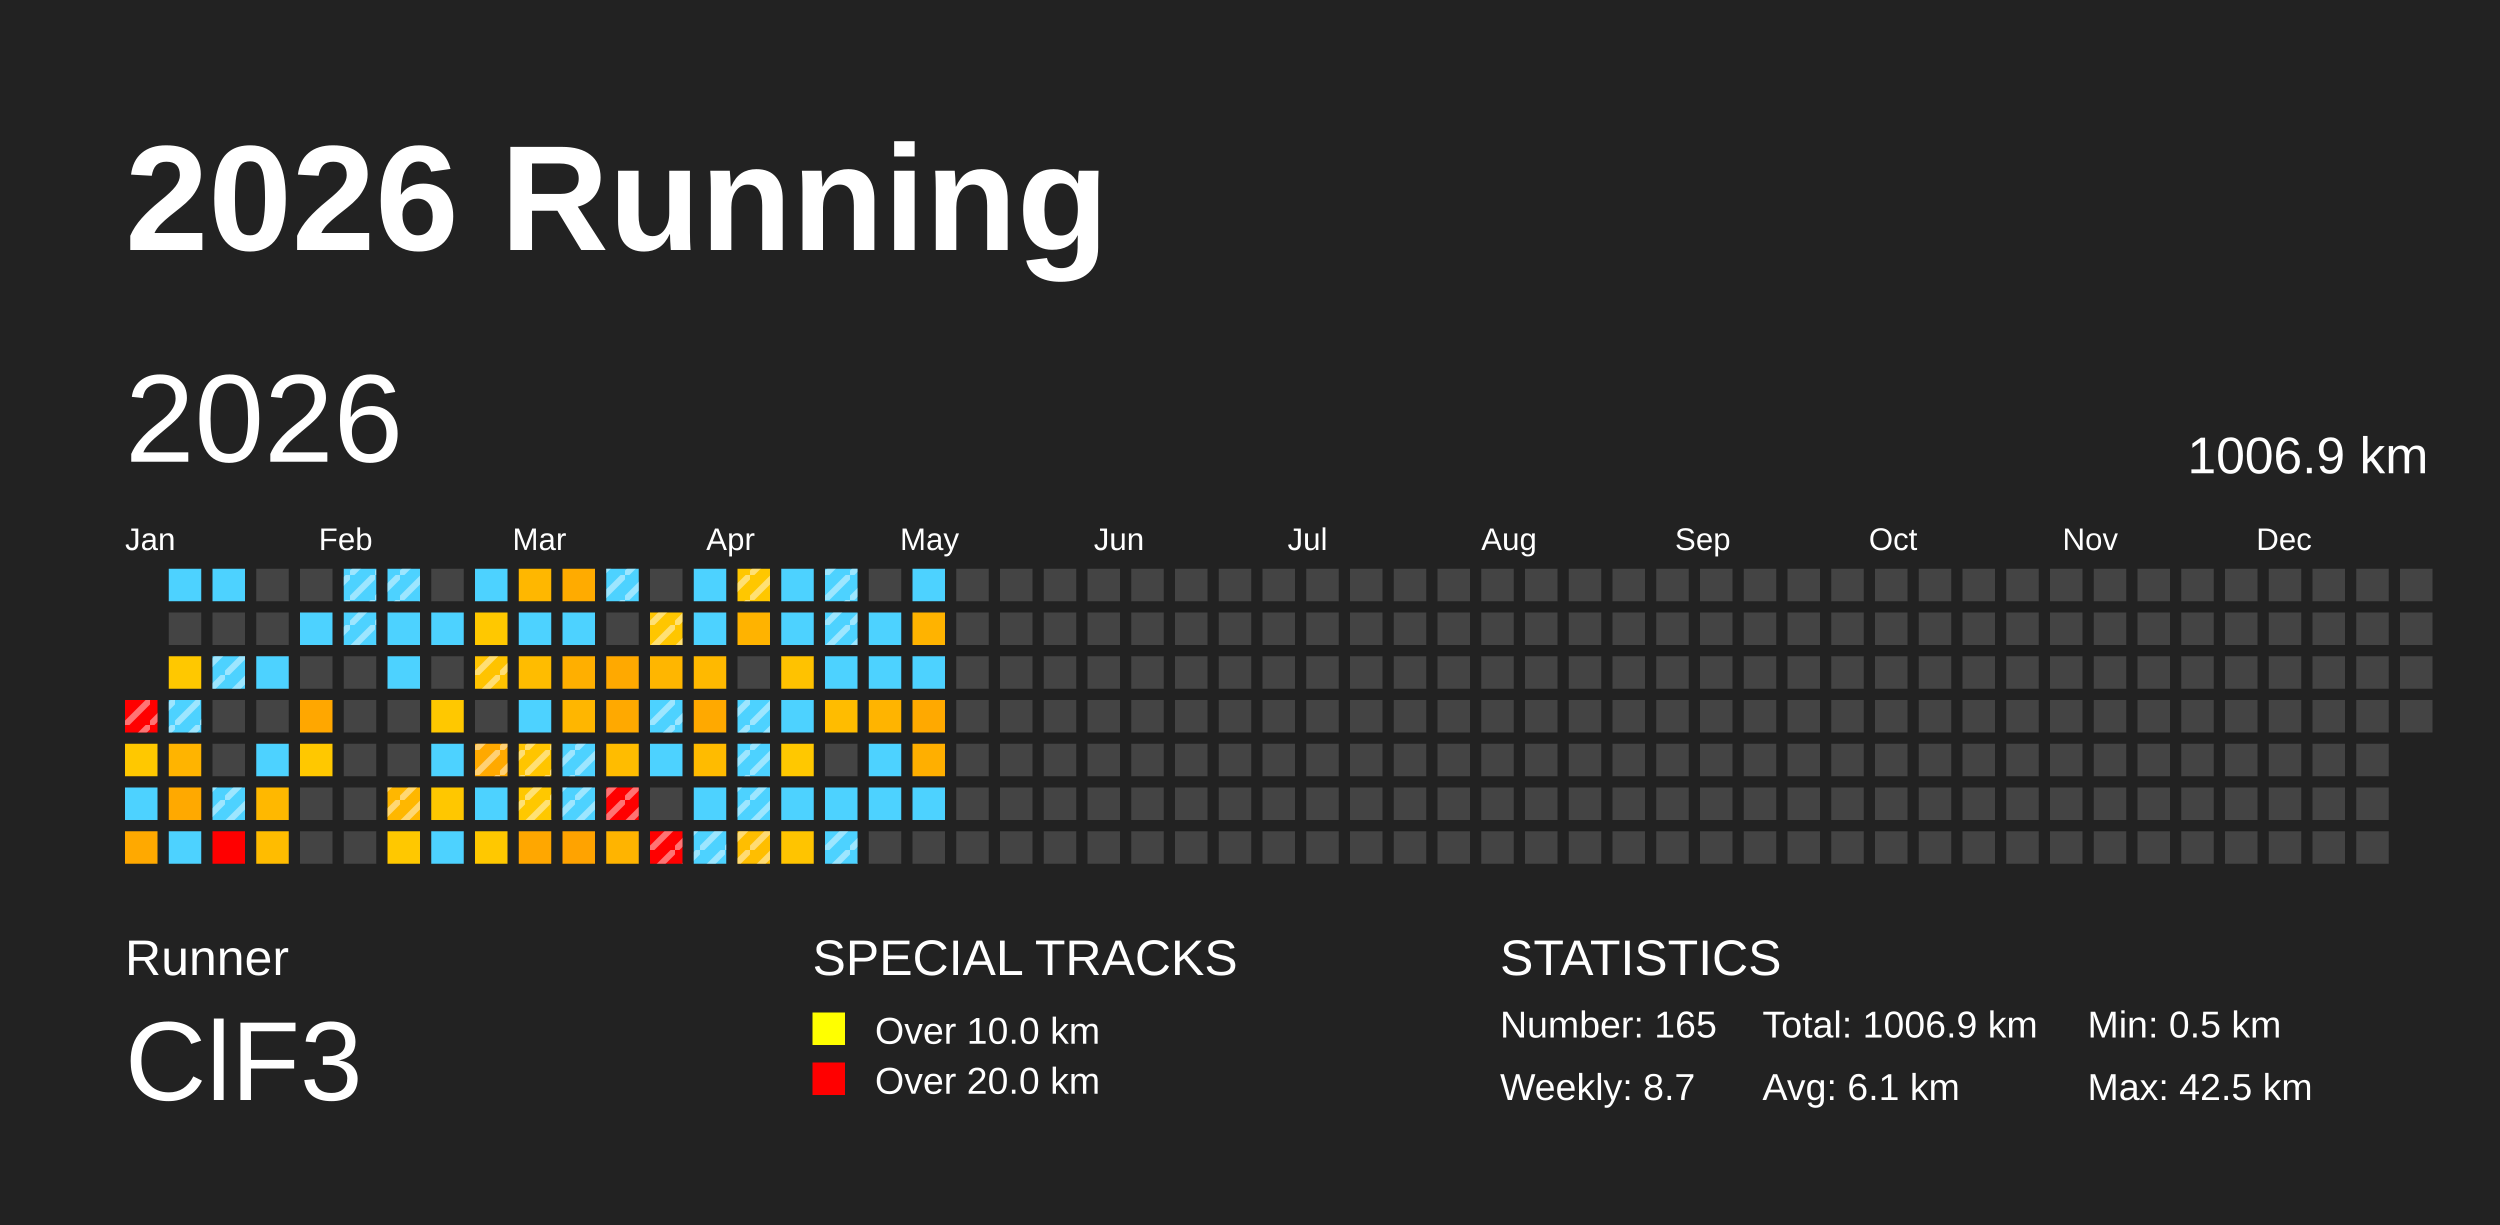
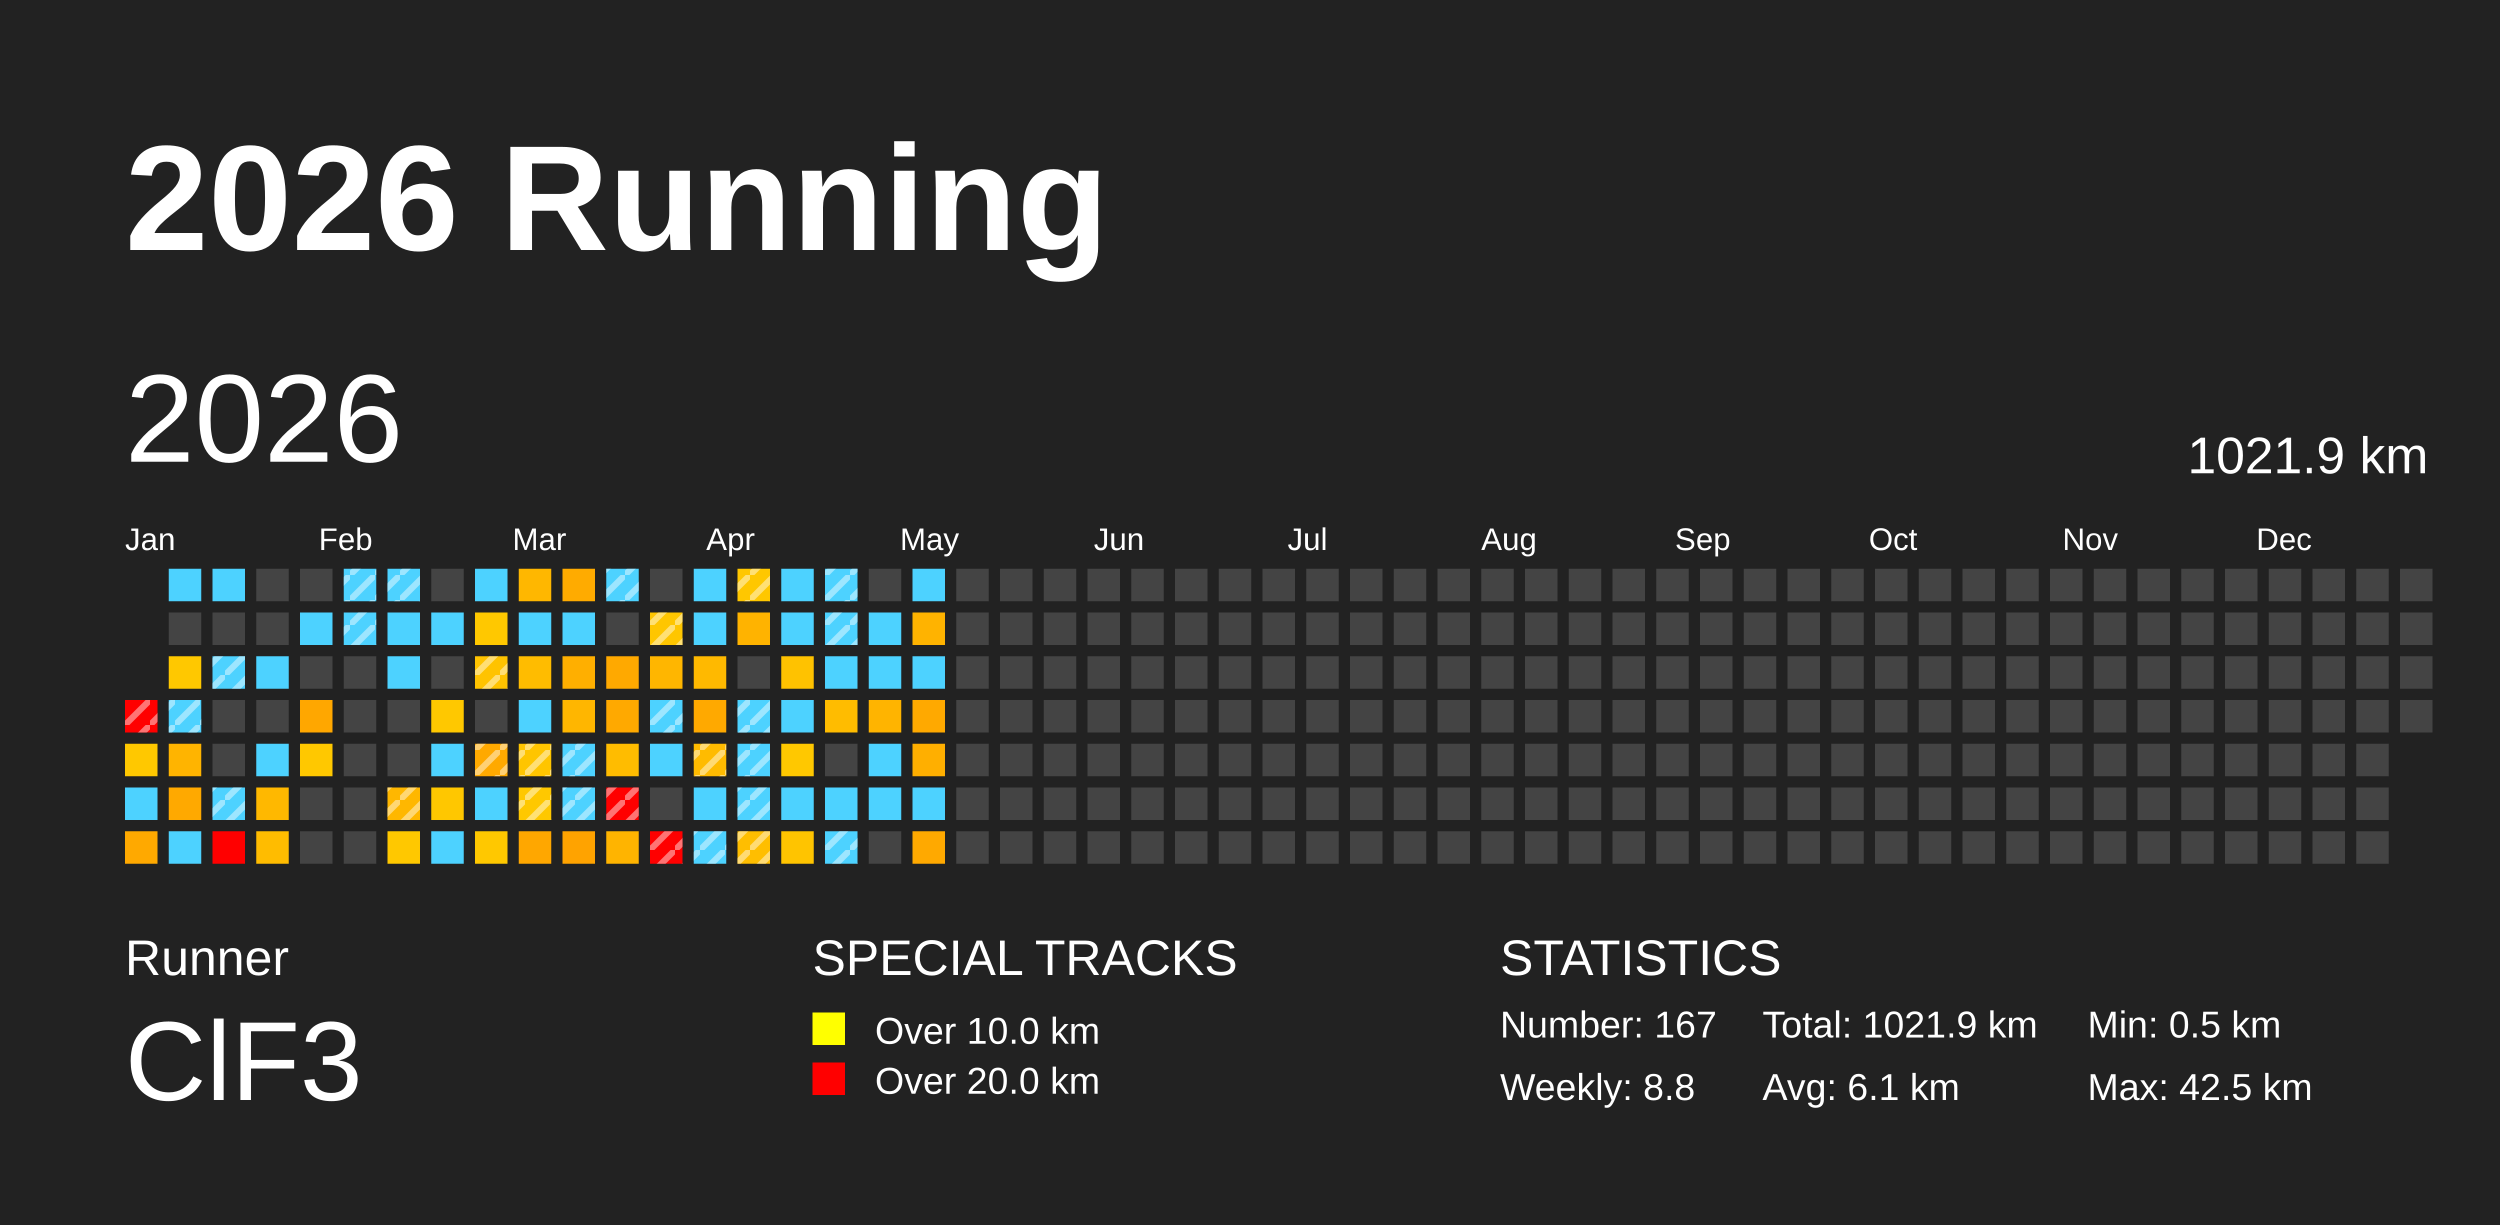
<svg xmlns="http://www.w3.org/2000/svg" baseProfile="full" height="98mm" version="1.1" viewBox="0,0,200,98" width="200mm">
  <defs>
    <pattern height="2" id="indoor-stripe" patternUnits="userSpaceOnUse" width="2">
      <line stroke="white" stroke-opacity="0.45" stroke-width="0.5" x1="0" x2="2" y1="2" y2="0" />
    </pattern>
  </defs>
  <rect fill="#222222" height="98" width="200" x="0" y="0" />
  <text fill="#FFFFFF" style="font-size:12px; font-family:Arial; font-weight:bold;" x="10" y="20">2026 Running</text>
  <text fill="#FFFFFF" style="font-size:4px; font-family:Arial" x="10" y="78">Runner</text>
  <text fill="#FFFFFF" style="font-size:9px; font-family:Arial" x="10" y="88">ClF3</text>
  <text fill="#FFFFFF" style="font-size:4px; font-family:Arial" x="65" y="78">SPECIAL TRACKS</text>
  <rect fill="yellow" height="2.6" width="2.6" x="65" y="81" />
  <text fill="#FFFFFF" style="font-size:3px; font-family:Arial" x="70" y="83.5">Over 10.0 km</text>
  <rect fill="red" height="2.6" width="2.6" x="65" y="85" />
  <text fill="#FFFFFF" style="font-size:3px; font-family:Arial" x="70" y="87.5">Over 20.0 km</text>
  <text fill="#FFFFFF" style="font-size:4px; font-family:Arial" x="120" y="78">STATISTICS</text>
-   <text fill="#FFFFFF" style="font-size:3px; font-family:Arial" x="120" y="83">Number: 165</text>
-   <text fill="#FFFFFF" style="font-size:3px; font-family:Arial" x="120" y="88">Weekly: 8.7</text>
-   <text fill="#FFFFFF" style="font-size:3px; font-family:Arial" x="141" y="83">Total: 1006.9 km</text>
+   <text fill="#FFFFFF" style="font-size:3px; font-family:Arial" x="120" y="83">Number: 167</text>
+   <text fill="#FFFFFF" style="font-size:3px; font-family:Arial" x="120" y="88">Weekly: 8.8</text>
+   <text fill="#FFFFFF" style="font-size:3px; font-family:Arial" x="141" y="83">Total: 1021.9 km</text>
  <text fill="#FFFFFF" style="font-size:3px; font-family:Arial" x="141" y="88">Avg: 6.1 km</text>
  <text fill="#FFFFFF" style="font-size:3px; font-family:Arial" x="167" y="83">Min: 0.5 km</text>
  <text fill="#FFFFFF" style="font-size:3px; font-family:Arial" x="167" y="88">Max: 42.5 km</text>
  <text dominant-baseline="hanging" fill="#FFFFFF" style="font-size:10.0px; font-family:Arial;" x="10" y="30">2026</text>
-   <text dominant-baseline="hanging" fill="#FFFFFF" style="font-size:4.125px; font-family:Arial;" x="175" y="35">1006.9 km</text>
+   <text dominant-baseline="hanging" fill="#FFFFFF" style="font-size:4.125px; font-family:Arial;" x="175" y="35">1021.9 km</text>
  <text fill="#FFFFFF" style="font-size:2.5px; font-family:Arial" x="10.0" y="44">Jan</text>
  <text fill="#FFFFFF" style="font-size:2.5px; font-family:Arial" x="25.5" y="44">Feb</text>
  <text fill="#FFFFFF" style="font-size:2.5px; font-family:Arial" x="41.0" y="44">Mar</text>
  <text fill="#FFFFFF" style="font-size:2.5px; font-family:Arial" x="56.5" y="44">Apr</text>
  <text fill="#FFFFFF" style="font-size:2.5px; font-family:Arial" x="72.0" y="44">May</text>
  <text fill="#FFFFFF" style="font-size:2.5px; font-family:Arial" x="87.5" y="44">Jun</text>
  <text fill="#FFFFFF" style="font-size:2.5px; font-family:Arial" x="103.0" y="44">Jul</text>
  <text fill="#FFFFFF" style="font-size:2.5px; font-family:Arial" x="118.5" y="44">Aug</text>
  <text fill="#FFFFFF" style="font-size:2.5px; font-family:Arial" x="134.0" y="44">Sep</text>
  <text fill="#FFFFFF" style="font-size:2.5px; font-family:Arial" x="149.5" y="44">Oct</text>
  <text fill="#FFFFFF" style="font-size:2.5px; font-family:Arial" x="165.0" y="44">Nov</text>
  <text fill="#FFFFFF" style="font-size:2.5px; font-family:Arial" x="180.5" y="44">Dec</text>
  <rect fill="red" height="2.6" width="2.6" x="10.0" y="56.0" />
  <rect fill="url(#indoor-stripe)" height="2.6" style="pointer-events: none;" width="2.6" x="10.0" y="56.0" />
  <rect fill="#ffc800" height="2.6" width="2.6" x="10.0" y="59.5" />
  <rect fill="#4dd2ff" height="2.6" width="2.6" x="10.0" y="63.0" />
  <rect fill="#ffa900" height="2.6" width="2.6" x="10.0" y="66.5" />
  <rect fill="#4dd2ff" height="2.6" width="2.6" x="13.5" y="45.5" />
  <rect fill="#444444" height="2.6" width="2.6" x="13.5" y="49.0" />
  <rect fill="#ffc800" height="2.6" width="2.6" x="13.5" y="52.5" />
  <rect fill="#4dd2ff" height="2.6" width="2.6" x="13.5" y="56.0" />
  <rect fill="url(#indoor-stripe)" height="2.6" style="pointer-events: none;" width="2.6" x="13.5" y="56.0" />
  <rect fill="#ffb400" height="2.6" width="2.6" x="13.5" y="59.5" />
  <rect fill="#ffa900" height="2.6" width="2.6" x="13.5" y="63.0" />
  <rect fill="#4dd2ff" height="2.6" width="2.6" x="13.5" y="66.5" />
  <rect fill="#4dd2ff" height="2.6" width="2.6" x="17.0" y="45.5" />
  <rect fill="#444444" height="2.6" width="2.6" x="17.0" y="49.0" />
  <rect fill="#4dd2ff" height="2.6" width="2.6" x="17.0" y="52.5" />
  <rect fill="url(#indoor-stripe)" height="2.6" style="pointer-events: none;" width="2.6" x="17.0" y="52.5" />
  <rect fill="#444444" height="2.6" width="2.6" x="17.0" y="56.0" />
  <rect fill="#444444" height="2.6" width="2.6" x="17.0" y="59.5" />
  <rect fill="#4dd2ff" height="2.6" width="2.6" x="17.0" y="63.0" />
  <rect fill="url(#indoor-stripe)" height="2.6" style="pointer-events: none;" width="2.6" x="17.0" y="63.0" />
  <rect fill="red" height="2.6" width="2.6" x="17.0" y="66.5" />
  <rect fill="#444444" height="2.6" width="2.6" x="20.5" y="45.5" />
  <rect fill="#444444" height="2.6" width="2.6" x="20.5" y="49.0" />
  <rect fill="#4dd2ff" height="2.6" width="2.6" x="20.5" y="52.5" />
  <rect fill="#444444" height="2.6" width="2.6" x="20.5" y="56.0" />
  <rect fill="#4dd2ff" height="2.6" width="2.6" x="20.5" y="59.5" />
  <rect fill="#ffb800" height="2.6" width="2.6" x="20.5" y="63.0" />
  <rect fill="#ffbc00" height="2.6" width="2.6" x="20.5" y="66.5" />
  <rect fill="#444444" height="2.6" width="2.6" x="24.0" y="45.5" />
  <rect fill="#4dd2ff" height="2.6" width="2.6" x="24.0" y="49.0" />
  <rect fill="#444444" height="2.6" width="2.6" x="24.0" y="52.5" />
  <rect fill="#ffa700" height="2.6" width="2.6" x="24.0" y="56.0" />
  <rect fill="#ffc800" height="2.6" width="2.6" x="24.0" y="59.5" />
  <rect fill="#444444" height="2.6" width="2.6" x="24.0" y="63.0" />
  <rect fill="#444444" height="2.6" width="2.6" x="24.0" y="66.5" />
  <rect fill="#4dd2ff" height="2.6" width="2.6" x="27.5" y="45.5" />
  <rect fill="url(#indoor-stripe)" height="2.6" style="pointer-events: none;" width="2.6" x="27.5" y="45.5" />
  <rect fill="#4dd2ff" height="2.6" width="2.6" x="27.5" y="49.0" />
  <rect fill="url(#indoor-stripe)" height="2.6" style="pointer-events: none;" width="2.6" x="27.5" y="49.0" />
  <rect fill="#444444" height="2.6" width="2.6" x="27.5" y="52.5" />
  <rect fill="#444444" height="2.6" width="2.6" x="27.5" y="56.0" />
  <rect fill="#444444" height="2.6" width="2.6" x="27.5" y="59.5" />
  <rect fill="#444444" height="2.6" width="2.6" x="27.5" y="63.0" />
  <rect fill="#444444" height="2.6" width="2.6" x="27.5" y="66.5" />
  <rect fill="#4dd2ff" height="2.6" width="2.6" x="31.0" y="45.5" />
  <rect fill="url(#indoor-stripe)" height="2.6" style="pointer-events: none;" width="2.6" x="31.0" y="45.5" />
  <rect fill="#4dd2ff" height="2.6" width="2.6" x="31.0" y="49.0" />
  <rect fill="#4dd2ff" height="2.6" width="2.6" x="31.0" y="52.5" />
  <rect fill="#444444" height="2.6" width="2.6" x="31.0" y="56.0" />
  <rect fill="#444444" height="2.6" width="2.6" x="31.0" y="59.5" />
  <rect fill="#ffb700" height="2.6" width="2.6" x="31.0" y="63.0" />
  <rect fill="url(#indoor-stripe)" height="2.6" style="pointer-events: none;" width="2.6" x="31.0" y="63.0" />
  <rect fill="#ffc800" height="2.6" width="2.6" x="31.0" y="66.5" />
  <rect fill="#444444" height="2.6" width="2.6" x="34.5" y="45.5" />
  <rect fill="#4dd2ff" height="2.6" width="2.6" x="34.5" y="49.0" />
  <rect fill="#444444" height="2.6" width="2.6" x="34.5" y="52.5" />
  <rect fill="#ffc800" height="2.6" width="2.6" x="34.5" y="56.0" />
  <rect fill="#4dd2ff" height="2.6" width="2.6" x="34.5" y="59.5" />
  <rect fill="#ffc700" height="2.6" width="2.6" x="34.5" y="63.0" />
  <rect fill="#4dd2ff" height="2.6" width="2.6" x="34.5" y="66.5" />
  <rect fill="#4dd2ff" height="2.6" width="2.6" x="38.0" y="45.5" />
  <rect fill="#ffc800" height="2.6" width="2.6" x="38.0" y="49.0" />
  <rect fill="#ffc300" height="2.6" width="2.6" x="38.0" y="52.5" />
  <rect fill="url(#indoor-stripe)" height="2.6" style="pointer-events: none;" width="2.6" x="38.0" y="52.5" />
  <rect fill="#444444" height="2.6" width="2.6" x="38.0" y="56.0" />
  <rect fill="#ffa900" height="2.6" width="2.6" x="38.0" y="59.5" />
  <rect fill="url(#indoor-stripe)" height="2.6" style="pointer-events: none;" width="2.6" x="38.0" y="59.5" />
  <rect fill="#4dd2ff" height="2.6" width="2.6" x="38.0" y="63.0" />
  <rect fill="#ffc800" height="2.6" width="2.6" x="38.0" y="66.5" />
  <rect fill="#ffb700" height="2.6" width="2.6" x="41.5" y="45.5" />
  <rect fill="#4dd2ff" height="2.6" width="2.6" x="41.5" y="49.0" />
  <rect fill="#ffbc00" height="2.6" width="2.6" x="41.5" y="52.5" />
  <rect fill="#4dd2ff" height="2.6" width="2.6" x="41.5" y="56.0" />
  <rect fill="#ffc500" height="2.6" width="2.6" x="41.5" y="59.5" />
  <rect fill="url(#indoor-stripe)" height="2.6" style="pointer-events: none;" width="2.6" x="41.5" y="59.5" />
  <rect fill="#ffc800" height="2.6" width="2.6" x="41.5" y="63.0" />
  <rect fill="url(#indoor-stripe)" height="2.6" style="pointer-events: none;" width="2.6" x="41.5" y="63.0" />
  <rect fill="#ffa700" height="2.6" width="2.6" x="41.5" y="66.5" />
  <rect fill="#ffab00" height="2.6" width="2.6" x="45.0" y="45.5" />
  <rect fill="#4dd2ff" height="2.6" width="2.6" x="45.0" y="49.0" />
  <rect fill="#ffaf00" height="2.6" width="2.6" x="45.0" y="52.5" />
  <rect fill="#ffb600" height="2.6" width="2.6" x="45.0" y="56.0" />
  <rect fill="#4dd2ff" height="2.6" width="2.6" x="45.0" y="59.5" />
  <rect fill="url(#indoor-stripe)" height="2.6" style="pointer-events: none;" width="2.6" x="45.0" y="59.5" />
  <rect fill="#4dd2ff" height="2.6" width="2.6" x="45.0" y="63.0" />
  <rect fill="url(#indoor-stripe)" height="2.6" style="pointer-events: none;" width="2.6" x="45.0" y="63.0" />
  <rect fill="#ffa300" height="2.6" width="2.6" x="45.0" y="66.5" />
  <rect fill="#4dd2ff" height="2.6" width="2.6" x="48.5" y="45.5" />
  <rect fill="url(#indoor-stripe)" height="2.6" style="pointer-events: none;" width="2.6" x="48.5" y="45.5" />
  <rect fill="#444444" height="2.6" width="2.6" x="48.5" y="49.0" />
  <rect fill="#ffa900" height="2.6" width="2.6" x="48.5" y="52.5" />
  <rect fill="#ffa900" height="2.6" width="2.6" x="48.5" y="56.0" />
  <rect fill="#ffbc00" height="2.6" width="2.6" x="48.5" y="59.5" />
  <rect fill="red" height="2.6" width="2.6" x="48.5" y="63.0" />
  <rect fill="url(#indoor-stripe)" height="2.6" style="pointer-events: none;" width="2.6" x="48.5" y="63.0" />
  <rect fill="#ffb400" height="2.6" width="2.6" x="48.5" y="66.5" />
  <rect fill="#444444" height="2.6" width="2.6" x="52.0" y="45.5" />
  <rect fill="#ffc600" height="2.6" width="2.6" x="52.0" y="49.0" />
  <rect fill="url(#indoor-stripe)" height="2.6" style="pointer-events: none;" width="2.6" x="52.0" y="49.0" />
  <rect fill="#ffb600" height="2.6" width="2.6" x="52.0" y="52.5" />
  <rect fill="#4dd2ff" height="2.6" width="2.6" x="52.0" y="56.0" />
  <rect fill="url(#indoor-stripe)" height="2.6" style="pointer-events: none;" width="2.6" x="52.0" y="56.0" />
  <rect fill="#4dd2ff" height="2.6" width="2.6" x="52.0" y="59.5" />
  <rect fill="#444444" height="2.6" width="2.6" x="52.0" y="63.0" />
  <rect fill="red" height="2.6" width="2.6" x="52.0" y="66.5" />
  <rect fill="url(#indoor-stripe)" height="2.6" style="pointer-events: none;" width="2.6" x="52.0" y="66.5" />
  <rect fill="#4dd2ff" height="2.6" width="2.6" x="55.5" y="45.5" />
  <rect fill="#4dd2ff" height="2.6" width="2.6" x="55.5" y="49.0" />
  <rect fill="#ffb900" height="2.6" width="2.6" x="55.5" y="52.5" />
  <rect fill="#ffa900" height="2.6" width="2.6" x="55.5" y="56.0" />
  <rect fill="#ffbb00" height="2.6" width="2.6" x="55.5" y="59.5" />
+   <rect fill="url(#indoor-stripe)" height="2.6" style="pointer-events: none;" width="2.6" x="55.5" y="59.5" />
  <rect fill="#4dd2ff" height="2.6" width="2.6" x="55.5" y="63.0" />
  <rect fill="#4dd2ff" height="2.6" width="2.6" x="55.5" y="66.5" />
  <rect fill="url(#indoor-stripe)" height="2.6" style="pointer-events: none;" width="2.6" x="55.5" y="66.5" />
  <rect fill="#ffc700" height="2.6" width="2.6" x="59.0" y="45.5" />
  <rect fill="url(#indoor-stripe)" height="2.6" style="pointer-events: none;" width="2.6" x="59.0" y="45.5" />
  <rect fill="#ffb300" height="2.6" width="2.6" x="59.0" y="49.0" />
  <rect fill="#444444" height="2.6" width="2.6" x="59.0" y="52.5" />
  <rect fill="#4dd2ff" height="2.6" width="2.6" x="59.0" y="56.0" />
  <rect fill="url(#indoor-stripe)" height="2.6" style="pointer-events: none;" width="2.6" x="59.0" y="56.0" />
  <rect fill="#4dd2ff" height="2.6" width="2.6" x="59.0" y="59.5" />
  <rect fill="url(#indoor-stripe)" height="2.6" style="pointer-events: none;" width="2.6" x="59.0" y="59.5" />
  <rect fill="#4dd2ff" height="2.6" width="2.6" x="59.0" y="63.0" />
  <rect fill="url(#indoor-stripe)" height="2.6" style="pointer-events: none;" width="2.6" x="59.0" y="63.0" />
  <rect fill="#ffbe00" height="2.6" width="2.6" x="59.0" y="66.5" />
  <rect fill="url(#indoor-stripe)" height="2.6" style="pointer-events: none;" width="2.6" x="59.0" y="66.5" />
  <rect fill="#4dd2ff" height="2.6" width="2.6" x="62.5" y="45.5" />
  <rect fill="#4dd2ff" height="2.6" width="2.6" x="62.5" y="49.0" />
  <rect fill="#ffc200" height="2.6" width="2.6" x="62.5" y="52.5" />
  <rect fill="#4dd2ff" height="2.6" width="2.6" x="62.5" y="56.0" />
  <rect fill="#ffc800" height="2.6" width="2.6" x="62.5" y="59.5" />
  <rect fill="#4dd2ff" height="2.6" width="2.6" x="62.5" y="63.0" />
  <rect fill="#ffc400" height="2.6" width="2.6" x="62.5" y="66.5" />
  <rect fill="#4dd2ff" height="2.6" width="2.6" x="66.0" y="45.5" />
  <rect fill="url(#indoor-stripe)" height="2.6" style="pointer-events: none;" width="2.6" x="66.0" y="45.5" />
  <rect fill="#4dd2ff" height="2.6" width="2.6" x="66.0" y="49.0" />
  <rect fill="url(#indoor-stripe)" height="2.6" style="pointer-events: none;" width="2.6" x="66.0" y="49.0" />
  <rect fill="#4dd2ff" height="2.6" width="2.6" x="66.0" y="52.5" />
  <rect fill="#ffbc00" height="2.6" width="2.6" x="66.0" y="56.0" />
  <rect fill="#444444" height="2.6" width="2.6" x="66.0" y="59.5" />
  <rect fill="#4dd2ff" height="2.6" width="2.6" x="66.0" y="63.0" />
  <rect fill="#4dd2ff" height="2.6" width="2.6" x="66.0" y="66.5" />
  <rect fill="url(#indoor-stripe)" height="2.6" style="pointer-events: none;" width="2.6" x="66.0" y="66.5" />
  <rect fill="#444444" height="2.6" width="2.6" x="69.5" y="45.5" />
  <rect fill="#4dd2ff" height="2.6" width="2.6" x="69.5" y="49.0" />
  <rect fill="#4dd2ff" height="2.6" width="2.6" x="69.5" y="52.5" />
  <rect fill="#ffb400" height="2.6" width="2.6" x="69.5" y="56.0" />
  <rect fill="#4dd2ff" height="2.6" width="2.6" x="69.5" y="59.5" />
  <rect fill="#4dd2ff" height="2.6" width="2.6" x="69.5" y="63.0" />
  <rect fill="#444444" height="2.6" width="2.6" x="69.5" y="66.5" />
  <rect fill="#4dd2ff" height="2.6" width="2.6" x="73.0" y="45.5" />
  <rect fill="#ffb300" height="2.6" width="2.6" x="73.0" y="49.0" />
  <rect fill="#4dd2ff" height="2.6" width="2.6" x="73.0" y="52.5" />
  <rect fill="#ffa900" height="2.6" width="2.6" x="73.0" y="56.0" />
  <rect fill="#ffaf00" height="2.6" width="2.6" x="73.0" y="59.5" />
  <rect fill="#4dd2ff" height="2.6" width="2.6" x="73.0" y="63.0" />
-   <rect fill="#444444" height="2.6" width="2.6" x="73.0" y="66.5" />
+   <rect fill="#ffa900" height="2.6" width="2.6" x="73.0" y="66.5" />
  <rect fill="#444444" height="2.6" width="2.6" x="76.5" y="45.5" />
  <rect fill="#444444" height="2.6" width="2.6" x="76.5" y="49.0" />
  <rect fill="#444444" height="2.6" width="2.6" x="76.5" y="52.5" />
  <rect fill="#444444" height="2.6" width="2.6" x="76.5" y="56.0" />
  <rect fill="#444444" height="2.6" width="2.6" x="76.5" y="59.5" />
  <rect fill="#444444" height="2.6" width="2.6" x="76.5" y="63.0" />
  <rect fill="#444444" height="2.6" width="2.6" x="76.5" y="66.5" />
  <rect fill="#444444" height="2.6" width="2.6" x="80.0" y="45.5" />
  <rect fill="#444444" height="2.6" width="2.6" x="80.0" y="49.0" />
  <rect fill="#444444" height="2.6" width="2.6" x="80.0" y="52.5" />
  <rect fill="#444444" height="2.6" width="2.6" x="80.0" y="56.0" />
  <rect fill="#444444" height="2.6" width="2.6" x="80.0" y="59.5" />
  <rect fill="#444444" height="2.6" width="2.6" x="80.0" y="63.0" />
  <rect fill="#444444" height="2.6" width="2.6" x="80.0" y="66.5" />
  <rect fill="#444444" height="2.6" width="2.6" x="83.5" y="45.5" />
  <rect fill="#444444" height="2.6" width="2.6" x="83.5" y="49.0" />
  <rect fill="#444444" height="2.6" width="2.6" x="83.5" y="52.5" />
  <rect fill="#444444" height="2.6" width="2.6" x="83.5" y="56.0" />
  <rect fill="#444444" height="2.6" width="2.6" x="83.5" y="59.5" />
  <rect fill="#444444" height="2.6" width="2.6" x="83.5" y="63.0" />
  <rect fill="#444444" height="2.6" width="2.6" x="83.5" y="66.5" />
  <rect fill="#444444" height="2.6" width="2.6" x="87.0" y="45.5" />
  <rect fill="#444444" height="2.6" width="2.6" x="87.0" y="49.0" />
  <rect fill="#444444" height="2.6" width="2.6" x="87.0" y="52.5" />
  <rect fill="#444444" height="2.6" width="2.6" x="87.0" y="56.0" />
  <rect fill="#444444" height="2.6" width="2.6" x="87.0" y="59.5" />
  <rect fill="#444444" height="2.6" width="2.6" x="87.0" y="63.0" />
  <rect fill="#444444" height="2.6" width="2.6" x="87.0" y="66.5" />
  <rect fill="#444444" height="2.6" width="2.6" x="90.5" y="45.5" />
  <rect fill="#444444" height="2.6" width="2.6" x="90.5" y="49.0" />
  <rect fill="#444444" height="2.6" width="2.6" x="90.5" y="52.5" />
  <rect fill="#444444" height="2.6" width="2.6" x="90.5" y="56.0" />
  <rect fill="#444444" height="2.6" width="2.6" x="90.5" y="59.5" />
  <rect fill="#444444" height="2.6" width="2.6" x="90.5" y="63.0" />
  <rect fill="#444444" height="2.6" width="2.6" x="90.5" y="66.5" />
  <rect fill="#444444" height="2.6" width="2.6" x="94.0" y="45.5" />
  <rect fill="#444444" height="2.6" width="2.6" x="94.0" y="49.0" />
  <rect fill="#444444" height="2.6" width="2.6" x="94.0" y="52.5" />
  <rect fill="#444444" height="2.6" width="2.6" x="94.0" y="56.0" />
  <rect fill="#444444" height="2.6" width="2.6" x="94.0" y="59.5" />
  <rect fill="#444444" height="2.6" width="2.6" x="94.0" y="63.0" />
  <rect fill="#444444" height="2.6" width="2.6" x="94.0" y="66.5" />
  <rect fill="#444444" height="2.6" width="2.6" x="97.5" y="45.5" />
  <rect fill="#444444" height="2.6" width="2.6" x="97.5" y="49.0" />
  <rect fill="#444444" height="2.6" width="2.6" x="97.5" y="52.5" />
  <rect fill="#444444" height="2.6" width="2.6" x="97.5" y="56.0" />
  <rect fill="#444444" height="2.6" width="2.6" x="97.5" y="59.5" />
  <rect fill="#444444" height="2.6" width="2.6" x="97.5" y="63.0" />
  <rect fill="#444444" height="2.6" width="2.6" x="97.5" y="66.5" />
  <rect fill="#444444" height="2.6" width="2.6" x="101.0" y="45.5" />
  <rect fill="#444444" height="2.6" width="2.6" x="101.0" y="49.0" />
  <rect fill="#444444" height="2.6" width="2.6" x="101.0" y="52.5" />
  <rect fill="#444444" height="2.6" width="2.6" x="101.0" y="56.0" />
  <rect fill="#444444" height="2.6" width="2.6" x="101.0" y="59.5" />
  <rect fill="#444444" height="2.6" width="2.6" x="101.0" y="63.0" />
  <rect fill="#444444" height="2.6" width="2.6" x="101.0" y="66.5" />
  <rect fill="#444444" height="2.6" width="2.6" x="104.5" y="45.5" />
  <rect fill="#444444" height="2.6" width="2.6" x="104.5" y="49.0" />
  <rect fill="#444444" height="2.6" width="2.6" x="104.5" y="52.5" />
  <rect fill="#444444" height="2.6" width="2.6" x="104.5" y="56.0" />
  <rect fill="#444444" height="2.6" width="2.6" x="104.5" y="59.5" />
  <rect fill="#444444" height="2.6" width="2.6" x="104.5" y="63.0" />
  <rect fill="#444444" height="2.6" width="2.6" x="104.5" y="66.5" />
  <rect fill="#444444" height="2.6" width="2.6" x="108.0" y="45.5" />
  <rect fill="#444444" height="2.6" width="2.6" x="108.0" y="49.0" />
  <rect fill="#444444" height="2.6" width="2.6" x="108.0" y="52.5" />
  <rect fill="#444444" height="2.6" width="2.6" x="108.0" y="56.0" />
  <rect fill="#444444" height="2.6" width="2.6" x="108.0" y="59.5" />
  <rect fill="#444444" height="2.6" width="2.6" x="108.0" y="63.0" />
  <rect fill="#444444" height="2.6" width="2.6" x="108.0" y="66.5" />
  <rect fill="#444444" height="2.6" width="2.6" x="111.5" y="45.5" />
  <rect fill="#444444" height="2.6" width="2.6" x="111.5" y="49.0" />
  <rect fill="#444444" height="2.6" width="2.6" x="111.5" y="52.5" />
  <rect fill="#444444" height="2.6" width="2.6" x="111.5" y="56.0" />
  <rect fill="#444444" height="2.6" width="2.6" x="111.5" y="59.5" />
  <rect fill="#444444" height="2.6" width="2.6" x="111.5" y="63.0" />
  <rect fill="#444444" height="2.6" width="2.6" x="111.5" y="66.5" />
  <rect fill="#444444" height="2.6" width="2.6" x="115.0" y="45.5" />
  <rect fill="#444444" height="2.6" width="2.6" x="115.0" y="49.0" />
  <rect fill="#444444" height="2.6" width="2.6" x="115.0" y="52.5" />
  <rect fill="#444444" height="2.6" width="2.6" x="115.0" y="56.0" />
  <rect fill="#444444" height="2.6" width="2.6" x="115.0" y="59.5" />
  <rect fill="#444444" height="2.6" width="2.6" x="115.0" y="63.0" />
  <rect fill="#444444" height="2.6" width="2.6" x="115.0" y="66.5" />
  <rect fill="#444444" height="2.6" width="2.6" x="118.5" y="45.5" />
  <rect fill="#444444" height="2.6" width="2.6" x="118.5" y="49.0" />
  <rect fill="#444444" height="2.6" width="2.6" x="118.5" y="52.5" />
  <rect fill="#444444" height="2.6" width="2.6" x="118.5" y="56.0" />
  <rect fill="#444444" height="2.6" width="2.6" x="118.5" y="59.5" />
  <rect fill="#444444" height="2.6" width="2.6" x="118.5" y="63.0" />
  <rect fill="#444444" height="2.6" width="2.6" x="118.5" y="66.5" />
  <rect fill="#444444" height="2.6" width="2.6" x="122.0" y="45.5" />
  <rect fill="#444444" height="2.6" width="2.6" x="122.0" y="49.0" />
  <rect fill="#444444" height="2.6" width="2.6" x="122.0" y="52.5" />
  <rect fill="#444444" height="2.6" width="2.6" x="122.0" y="56.0" />
  <rect fill="#444444" height="2.6" width="2.6" x="122.0" y="59.5" />
  <rect fill="#444444" height="2.6" width="2.6" x="122.0" y="63.0" />
  <rect fill="#444444" height="2.6" width="2.6" x="122.0" y="66.5" />
  <rect fill="#444444" height="2.6" width="2.6" x="125.5" y="45.5" />
  <rect fill="#444444" height="2.6" width="2.6" x="125.5" y="49.0" />
  <rect fill="#444444" height="2.6" width="2.6" x="125.5" y="52.5" />
  <rect fill="#444444" height="2.6" width="2.6" x="125.5" y="56.0" />
  <rect fill="#444444" height="2.6" width="2.6" x="125.5" y="59.5" />
  <rect fill="#444444" height="2.6" width="2.6" x="125.5" y="63.0" />
  <rect fill="#444444" height="2.6" width="2.6" x="125.5" y="66.5" />
  <rect fill="#444444" height="2.6" width="2.6" x="129.0" y="45.5" />
  <rect fill="#444444" height="2.6" width="2.6" x="129.0" y="49.0" />
  <rect fill="#444444" height="2.6" width="2.6" x="129.0" y="52.5" />
  <rect fill="#444444" height="2.6" width="2.6" x="129.0" y="56.0" />
  <rect fill="#444444" height="2.6" width="2.6" x="129.0" y="59.5" />
  <rect fill="#444444" height="2.6" width="2.6" x="129.0" y="63.0" />
  <rect fill="#444444" height="2.6" width="2.6" x="129.0" y="66.5" />
  <rect fill="#444444" height="2.6" width="2.6" x="132.5" y="45.5" />
  <rect fill="#444444" height="2.6" width="2.6" x="132.5" y="49.0" />
  <rect fill="#444444" height="2.6" width="2.6" x="132.5" y="52.5" />
  <rect fill="#444444" height="2.6" width="2.6" x="132.5" y="56.0" />
  <rect fill="#444444" height="2.6" width="2.6" x="132.5" y="59.5" />
  <rect fill="#444444" height="2.6" width="2.6" x="132.5" y="63.0" />
  <rect fill="#444444" height="2.6" width="2.6" x="132.5" y="66.5" />
  <rect fill="#444444" height="2.6" width="2.6" x="136.0" y="45.5" />
  <rect fill="#444444" height="2.6" width="2.6" x="136.0" y="49.0" />
  <rect fill="#444444" height="2.6" width="2.6" x="136.0" y="52.5" />
  <rect fill="#444444" height="2.6" width="2.6" x="136.0" y="56.0" />
  <rect fill="#444444" height="2.6" width="2.6" x="136.0" y="59.5" />
  <rect fill="#444444" height="2.6" width="2.6" x="136.0" y="63.0" />
  <rect fill="#444444" height="2.6" width="2.6" x="136.0" y="66.5" />
  <rect fill="#444444" height="2.6" width="2.6" x="139.5" y="45.5" />
  <rect fill="#444444" height="2.6" width="2.6" x="139.5" y="49.0" />
  <rect fill="#444444" height="2.6" width="2.6" x="139.5" y="52.5" />
  <rect fill="#444444" height="2.6" width="2.6" x="139.5" y="56.0" />
  <rect fill="#444444" height="2.6" width="2.6" x="139.5" y="59.5" />
  <rect fill="#444444" height="2.6" width="2.6" x="139.5" y="63.0" />
  <rect fill="#444444" height="2.6" width="2.6" x="139.5" y="66.5" />
  <rect fill="#444444" height="2.6" width="2.6" x="143.0" y="45.5" />
  <rect fill="#444444" height="2.6" width="2.6" x="143.0" y="49.0" />
  <rect fill="#444444" height="2.6" width="2.6" x="143.0" y="52.5" />
  <rect fill="#444444" height="2.6" width="2.6" x="143.0" y="56.0" />
  <rect fill="#444444" height="2.6" width="2.6" x="143.0" y="59.5" />
  <rect fill="#444444" height="2.6" width="2.6" x="143.0" y="63.0" />
  <rect fill="#444444" height="2.6" width="2.6" x="143.0" y="66.5" />
  <rect fill="#444444" height="2.6" width="2.6" x="146.5" y="45.5" />
  <rect fill="#444444" height="2.6" width="2.6" x="146.5" y="49.0" />
  <rect fill="#444444" height="2.6" width="2.6" x="146.5" y="52.5" />
  <rect fill="#444444" height="2.6" width="2.6" x="146.5" y="56.0" />
  <rect fill="#444444" height="2.6" width="2.6" x="146.5" y="59.5" />
  <rect fill="#444444" height="2.6" width="2.6" x="146.5" y="63.0" />
  <rect fill="#444444" height="2.6" width="2.6" x="146.5" y="66.5" />
  <rect fill="#444444" height="2.6" width="2.6" x="150.0" y="45.5" />
  <rect fill="#444444" height="2.6" width="2.6" x="150.0" y="49.0" />
  <rect fill="#444444" height="2.6" width="2.6" x="150.0" y="52.5" />
  <rect fill="#444444" height="2.6" width="2.6" x="150.0" y="56.0" />
  <rect fill="#444444" height="2.6" width="2.6" x="150.0" y="59.5" />
  <rect fill="#444444" height="2.6" width="2.6" x="150.0" y="63.0" />
  <rect fill="#444444" height="2.6" width="2.6" x="150.0" y="66.5" />
  <rect fill="#444444" height="2.6" width="2.6" x="153.5" y="45.5" />
  <rect fill="#444444" height="2.6" width="2.6" x="153.5" y="49.0" />
  <rect fill="#444444" height="2.6" width="2.6" x="153.5" y="52.5" />
  <rect fill="#444444" height="2.6" width="2.6" x="153.5" y="56.0" />
  <rect fill="#444444" height="2.6" width="2.6" x="153.5" y="59.5" />
  <rect fill="#444444" height="2.6" width="2.6" x="153.5" y="63.0" />
  <rect fill="#444444" height="2.6" width="2.6" x="153.5" y="66.5" />
  <rect fill="#444444" height="2.6" width="2.6" x="157.0" y="45.5" />
  <rect fill="#444444" height="2.6" width="2.6" x="157.0" y="49.0" />
  <rect fill="#444444" height="2.6" width="2.6" x="157.0" y="52.5" />
  <rect fill="#444444" height="2.6" width="2.6" x="157.0" y="56.0" />
  <rect fill="#444444" height="2.6" width="2.6" x="157.0" y="59.5" />
  <rect fill="#444444" height="2.6" width="2.6" x="157.0" y="63.0" />
  <rect fill="#444444" height="2.6" width="2.6" x="157.0" y="66.5" />
  <rect fill="#444444" height="2.6" width="2.6" x="160.5" y="45.5" />
  <rect fill="#444444" height="2.6" width="2.6" x="160.5" y="49.0" />
  <rect fill="#444444" height="2.6" width="2.6" x="160.5" y="52.5" />
  <rect fill="#444444" height="2.6" width="2.6" x="160.5" y="56.0" />
  <rect fill="#444444" height="2.6" width="2.6" x="160.5" y="59.5" />
  <rect fill="#444444" height="2.6" width="2.6" x="160.5" y="63.0" />
  <rect fill="#444444" height="2.6" width="2.6" x="160.5" y="66.5" />
  <rect fill="#444444" height="2.6" width="2.6" x="164.0" y="45.5" />
  <rect fill="#444444" height="2.6" width="2.6" x="164.0" y="49.0" />
  <rect fill="#444444" height="2.6" width="2.6" x="164.0" y="52.5" />
  <rect fill="#444444" height="2.6" width="2.6" x="164.0" y="56.0" />
  <rect fill="#444444" height="2.6" width="2.6" x="164.0" y="59.5" />
  <rect fill="#444444" height="2.6" width="2.6" x="164.0" y="63.0" />
  <rect fill="#444444" height="2.6" width="2.6" x="164.0" y="66.5" />
  <rect fill="#444444" height="2.6" width="2.6" x="167.5" y="45.5" />
  <rect fill="#444444" height="2.6" width="2.6" x="167.5" y="49.0" />
  <rect fill="#444444" height="2.6" width="2.6" x="167.5" y="52.5" />
  <rect fill="#444444" height="2.6" width="2.6" x="167.5" y="56.0" />
  <rect fill="#444444" height="2.6" width="2.6" x="167.5" y="59.5" />
  <rect fill="#444444" height="2.6" width="2.6" x="167.5" y="63.0" />
  <rect fill="#444444" height="2.6" width="2.6" x="167.5" y="66.5" />
  <rect fill="#444444" height="2.6" width="2.6" x="171.0" y="45.5" />
  <rect fill="#444444" height="2.6" width="2.6" x="171.0" y="49.0" />
  <rect fill="#444444" height="2.6" width="2.6" x="171.0" y="52.5" />
  <rect fill="#444444" height="2.6" width="2.6" x="171.0" y="56.0" />
  <rect fill="#444444" height="2.6" width="2.6" x="171.0" y="59.5" />
  <rect fill="#444444" height="2.6" width="2.6" x="171.0" y="63.0" />
  <rect fill="#444444" height="2.6" width="2.6" x="171.0" y="66.5" />
  <rect fill="#444444" height="2.6" width="2.6" x="174.5" y="45.5" />
  <rect fill="#444444" height="2.6" width="2.6" x="174.5" y="49.0" />
  <rect fill="#444444" height="2.6" width="2.6" x="174.5" y="52.5" />
  <rect fill="#444444" height="2.6" width="2.6" x="174.5" y="56.0" />
  <rect fill="#444444" height="2.6" width="2.6" x="174.5" y="59.5" />
  <rect fill="#444444" height="2.6" width="2.6" x="174.5" y="63.0" />
  <rect fill="#444444" height="2.6" width="2.6" x="174.5" y="66.5" />
  <rect fill="#444444" height="2.6" width="2.6" x="178.0" y="45.5" />
  <rect fill="#444444" height="2.6" width="2.6" x="178.0" y="49.0" />
  <rect fill="#444444" height="2.6" width="2.6" x="178.0" y="52.5" />
  <rect fill="#444444" height="2.6" width="2.6" x="178.0" y="56.0" />
  <rect fill="#444444" height="2.6" width="2.6" x="178.0" y="59.5" />
  <rect fill="#444444" height="2.6" width="2.6" x="178.0" y="63.0" />
  <rect fill="#444444" height="2.6" width="2.6" x="178.0" y="66.5" />
  <rect fill="#444444" height="2.6" width="2.6" x="181.5" y="45.5" />
  <rect fill="#444444" height="2.6" width="2.6" x="181.5" y="49.0" />
  <rect fill="#444444" height="2.6" width="2.6" x="181.5" y="52.5" />
  <rect fill="#444444" height="2.6" width="2.6" x="181.5" y="56.0" />
  <rect fill="#444444" height="2.6" width="2.6" x="181.5" y="59.5" />
  <rect fill="#444444" height="2.6" width="2.6" x="181.5" y="63.0" />
  <rect fill="#444444" height="2.6" width="2.6" x="181.5" y="66.5" />
  <rect fill="#444444" height="2.6" width="2.6" x="185.0" y="45.5" />
  <rect fill="#444444" height="2.6" width="2.6" x="185.0" y="49.0" />
  <rect fill="#444444" height="2.6" width="2.6" x="185.0" y="52.5" />
  <rect fill="#444444" height="2.6" width="2.6" x="185.0" y="56.0" />
  <rect fill="#444444" height="2.6" width="2.6" x="185.0" y="59.5" />
  <rect fill="#444444" height="2.6" width="2.6" x="185.0" y="63.0" />
  <rect fill="#444444" height="2.6" width="2.6" x="185.0" y="66.5" />
  <rect fill="#444444" height="2.6" width="2.6" x="188.5" y="45.5" />
  <rect fill="#444444" height="2.6" width="2.6" x="188.5" y="49.0" />
  <rect fill="#444444" height="2.6" width="2.6" x="188.5" y="52.5" />
  <rect fill="#444444" height="2.6" width="2.6" x="188.5" y="56.0" />
  <rect fill="#444444" height="2.6" width="2.6" x="188.5" y="59.5" />
  <rect fill="#444444" height="2.6" width="2.6" x="188.5" y="63.0" />
  <rect fill="#444444" height="2.6" width="2.6" x="188.5" y="66.5" />
  <rect fill="#444444" height="2.6" width="2.6" x="192.0" y="45.5" />
  <rect fill="#444444" height="2.6" width="2.6" x="192.0" y="49.0" />
  <rect fill="#444444" height="2.6" width="2.6" x="192.0" y="52.5" />
  <rect fill="#444444" height="2.6" width="2.6" x="192.0" y="56.0" />
</svg>
